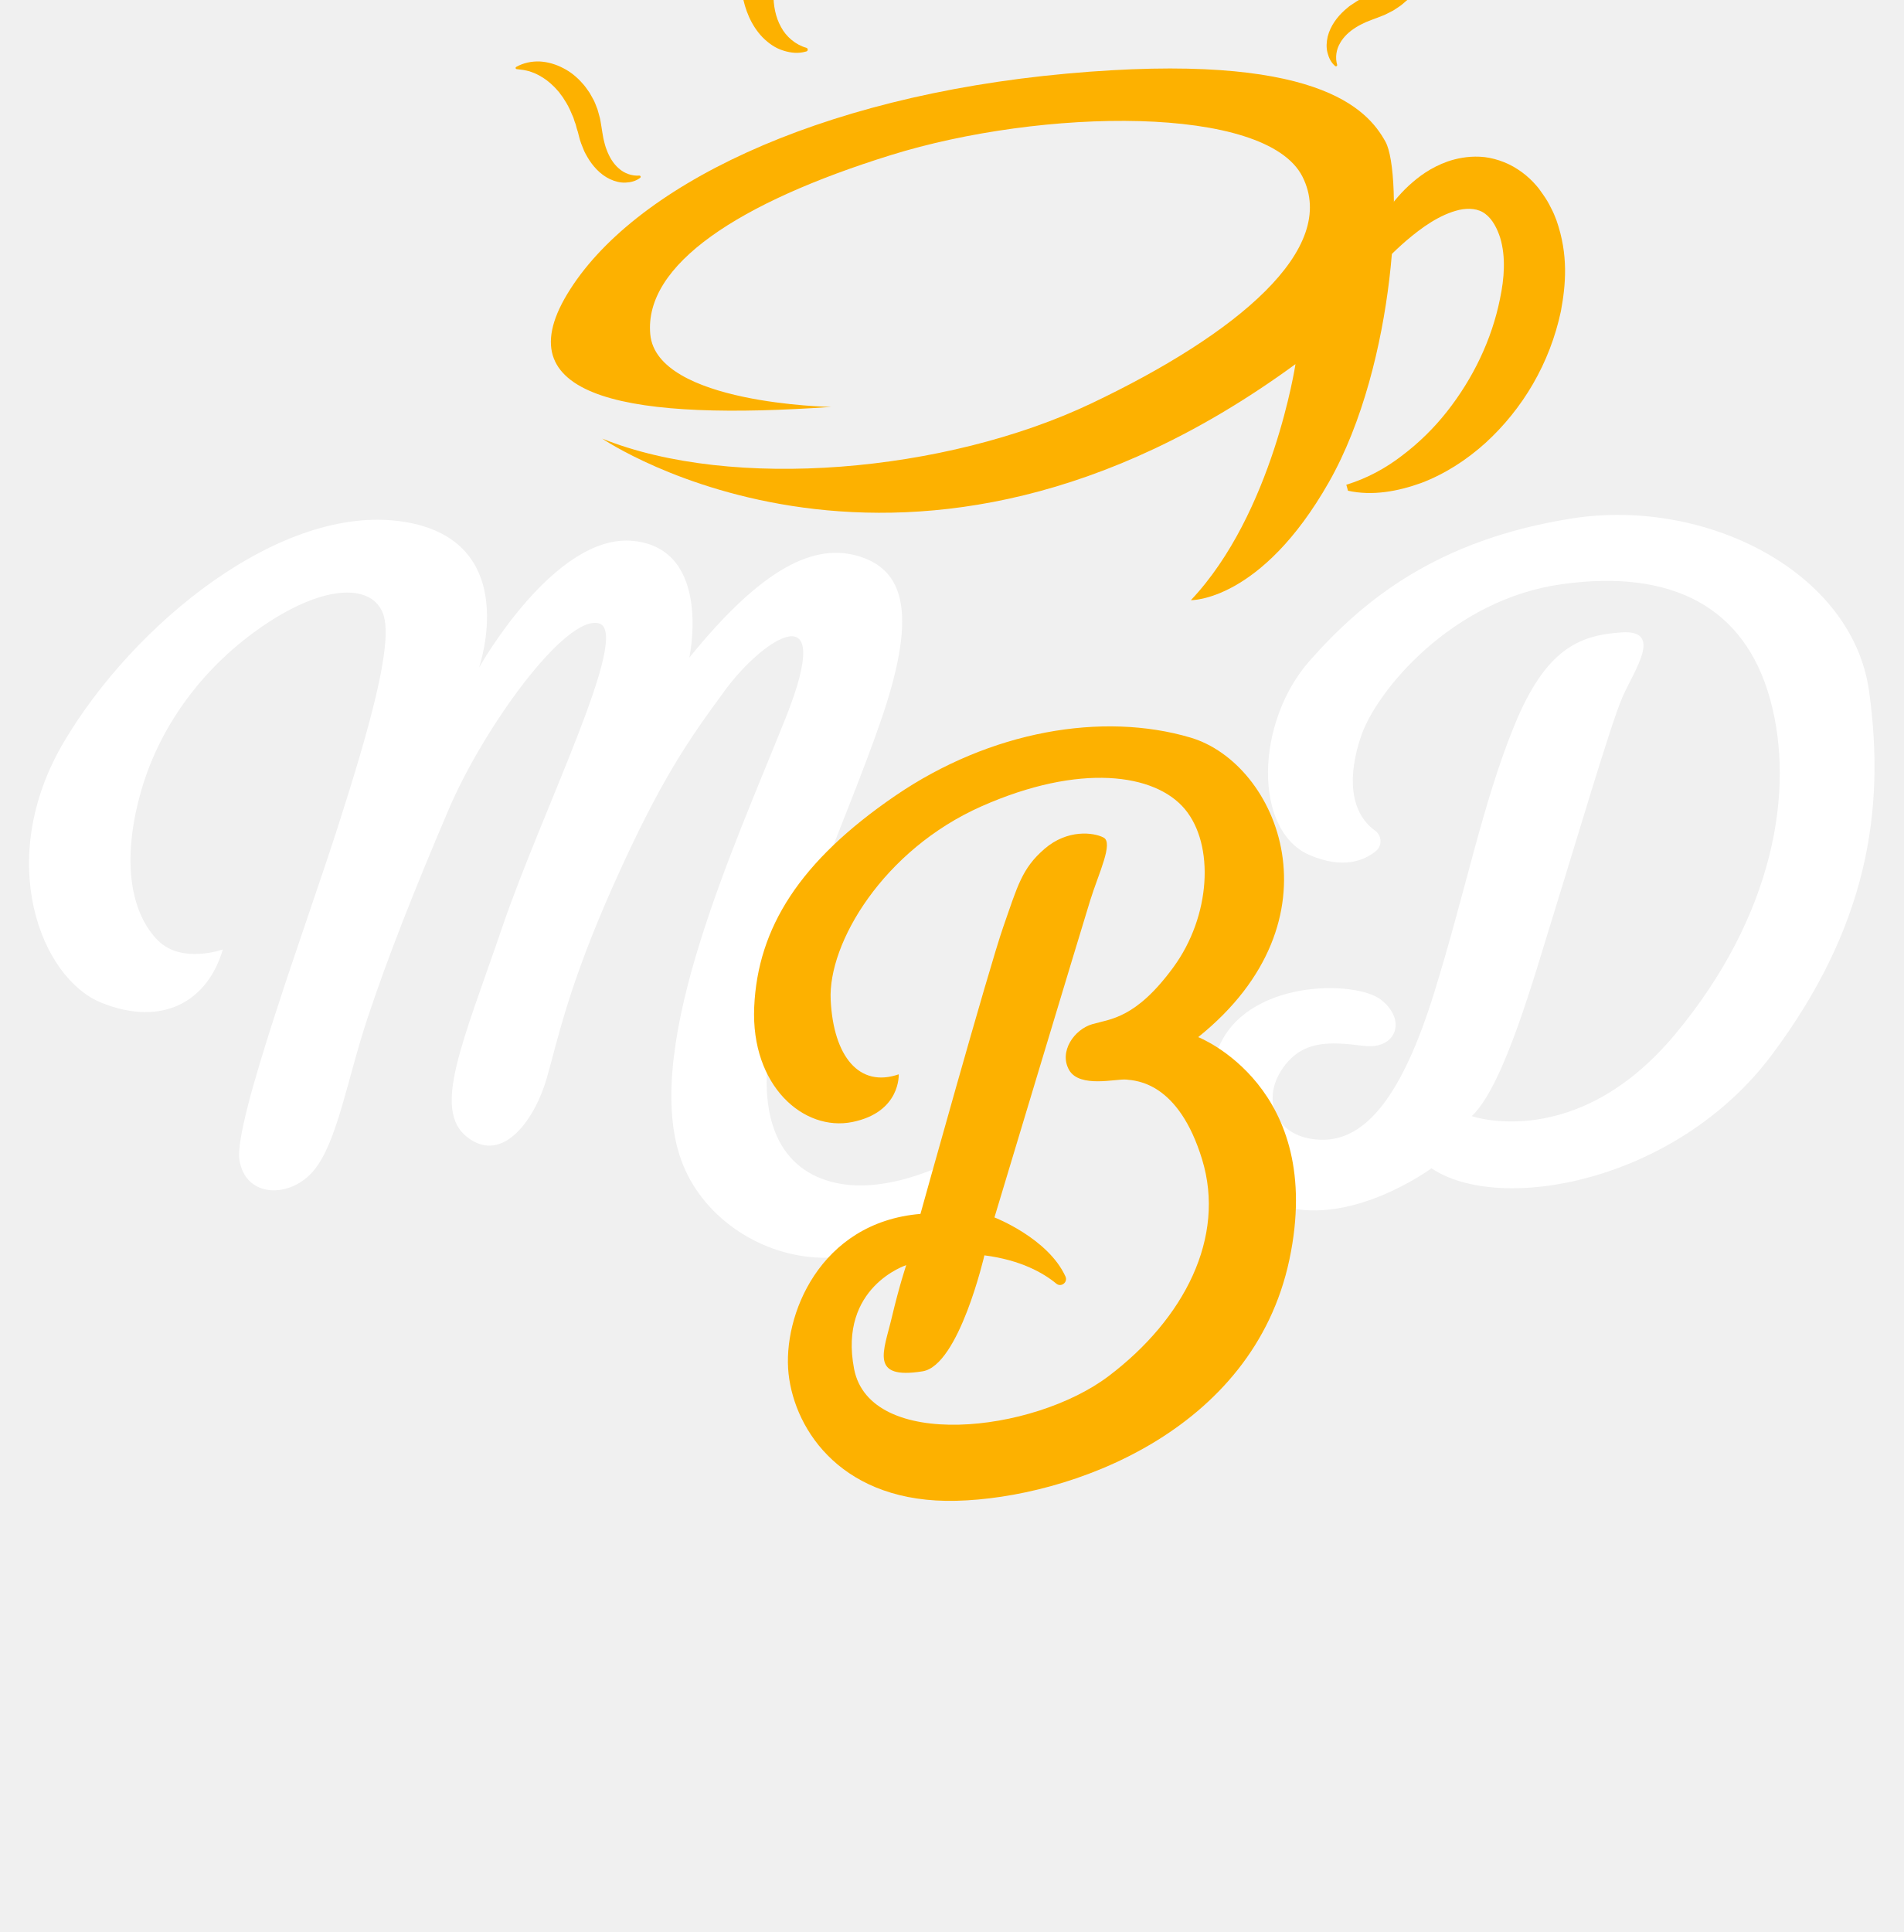
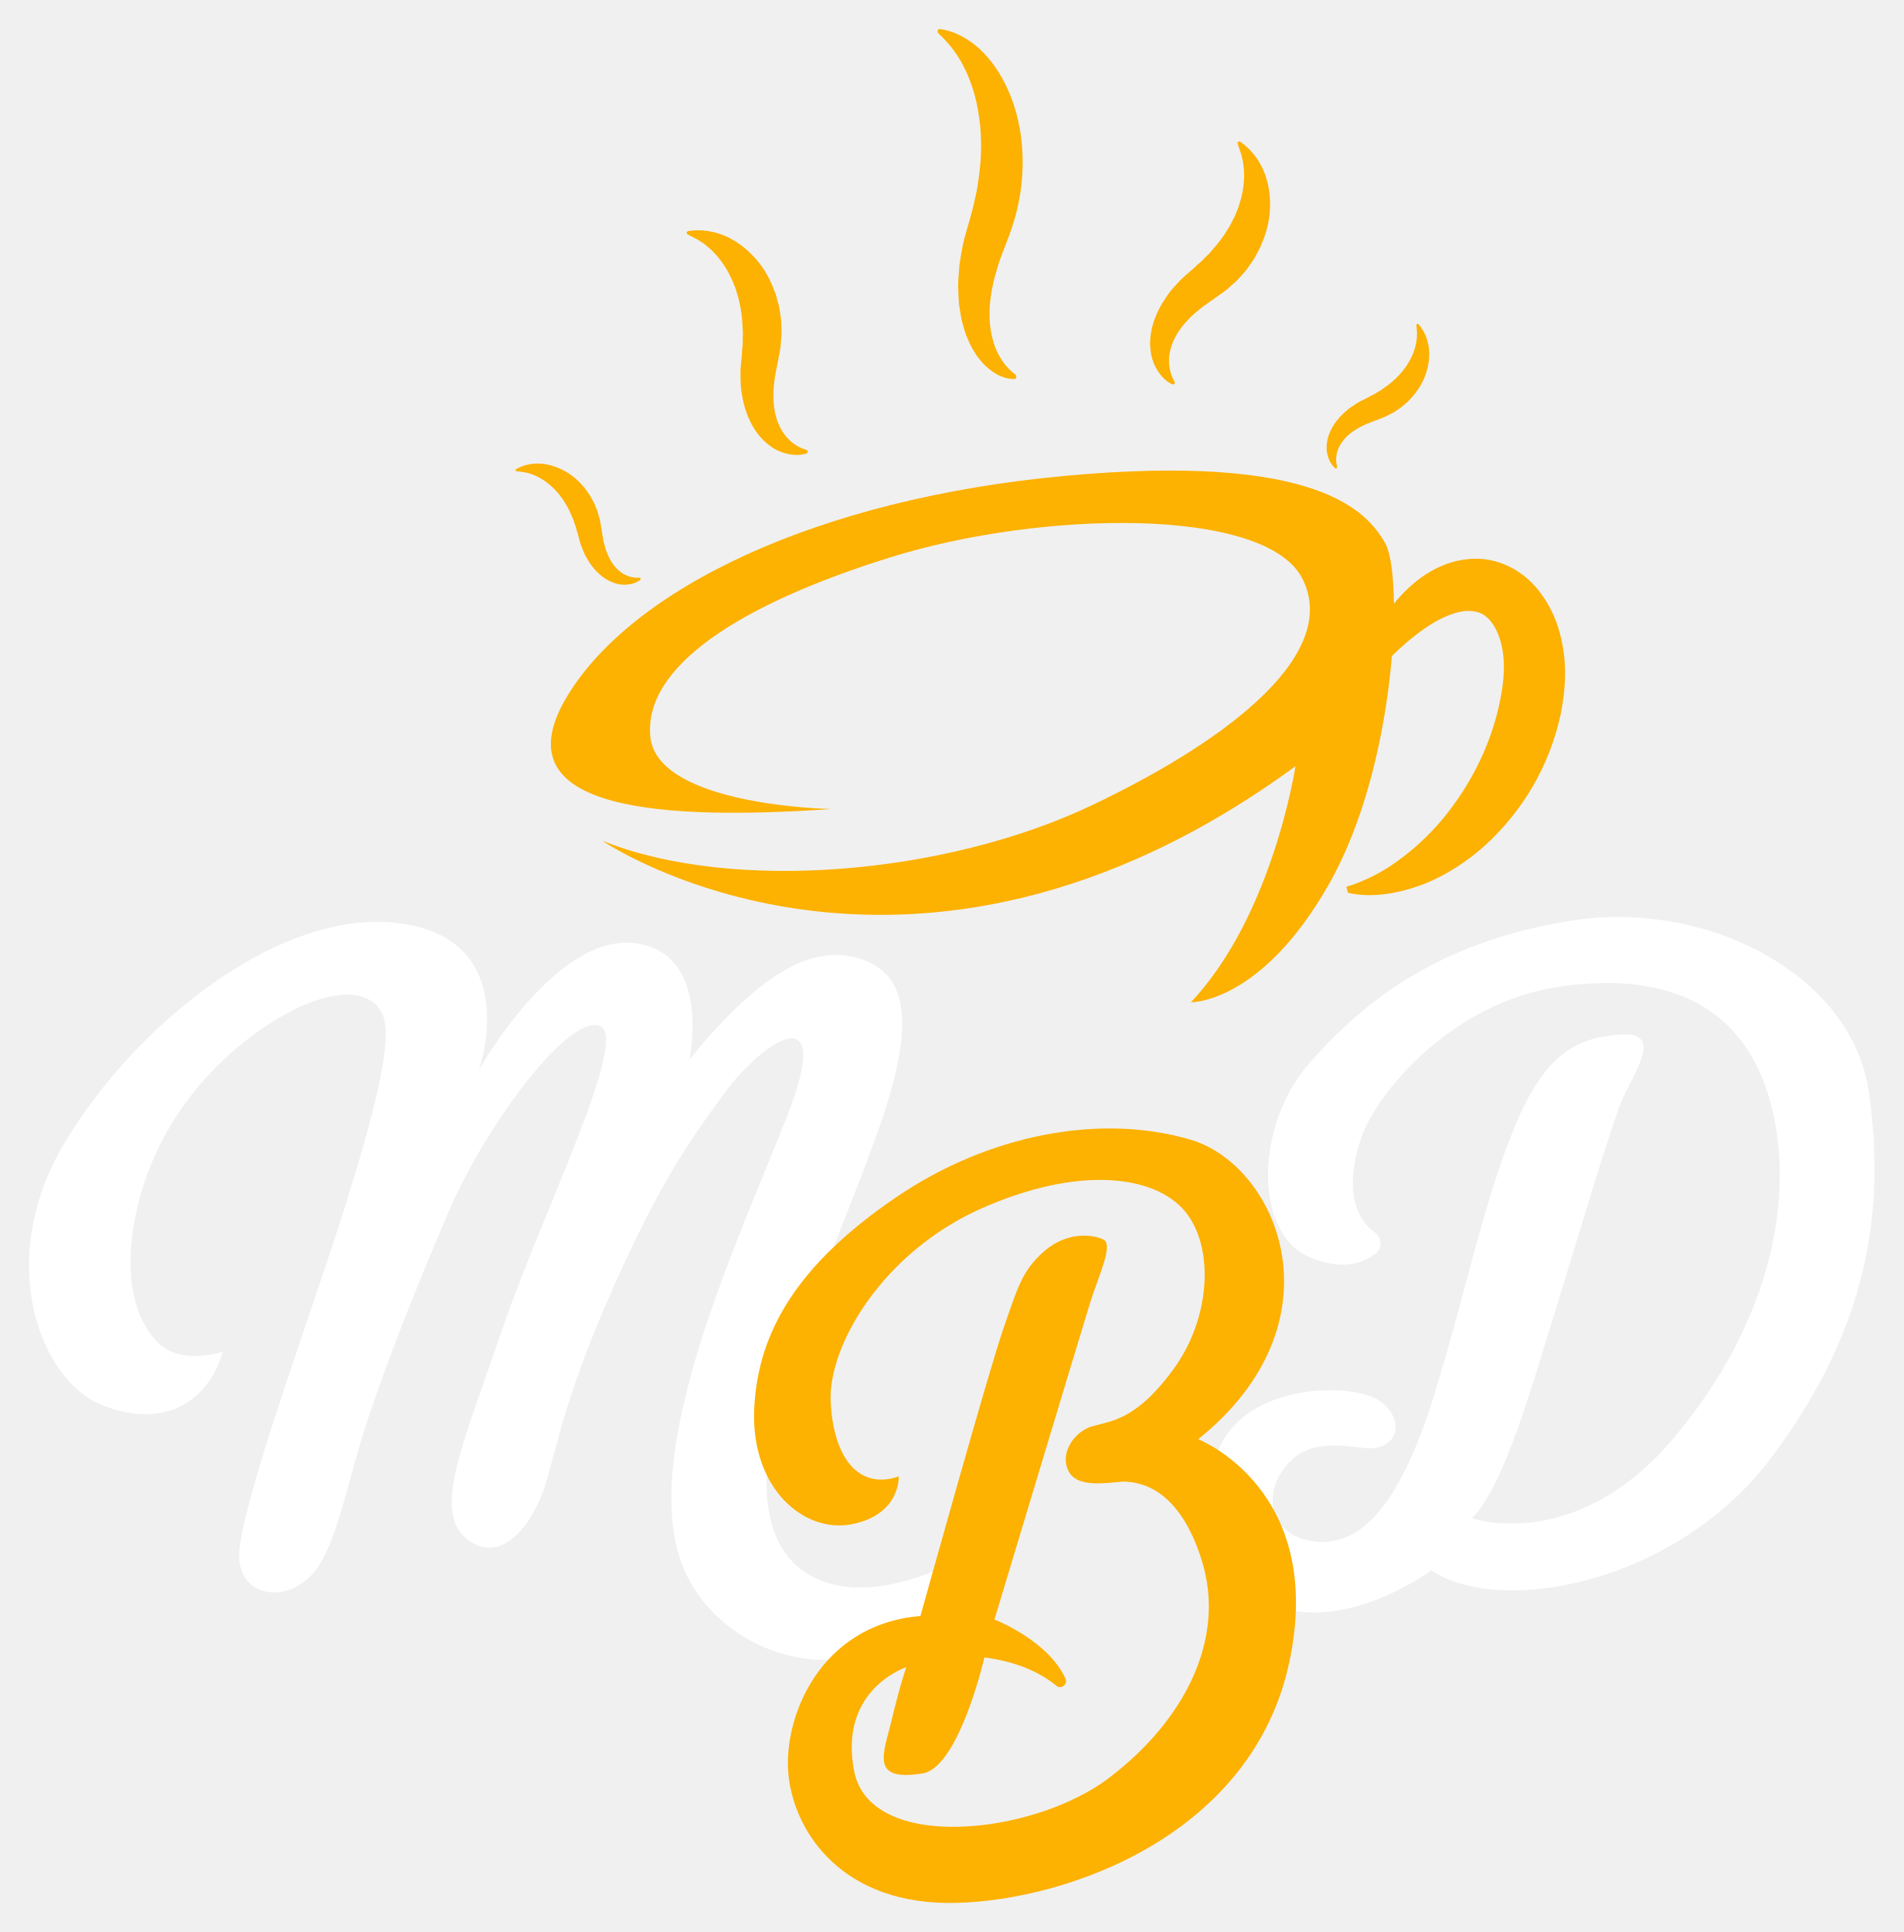
- <svg xmlns="http://www.w3.org/2000/svg" viewBox="223.08 289.23 524.54 532.33" role="img" aria-label="Morning Breakfast Delight">
+ <svg xmlns="http://www.w3.org/2000/svg" viewBox="223.08 178.44 524.54 532.33" role="img" aria-label="Morning Breakfast Delight">
  <g transform="translate(0,1000) scale(1,-1)">
    <path fill="#ffffff" fill-rule="nonzero" d="M 628.64 403.24 C 628.64 403.24 657.44 393.17 684.61 425.71 C 711.77 458.26 717.86 492.92 710.83 518.2 C 703.81 543.49 683.9 554.03 653.46 549.81 C 623.02 545.6 602.42 520.31 598.21 508.14 C 594.51 497.47 594.77 487.11 601.98 481.92 C 603.88 480.55 604.02 477.73 602.2 476.25 C 598.95 473.62 593.1 471.23 583.94 475.18 C 568.39 481.89 568.96 511.7 583.94 528.67 C 598.92 545.65 619.31 562.05 656.12 567.9 C 692.92 573.75 733.57 553.35 738.13 520.26 C 742.7 487.17 737.56 455.21 711.32 420.12 C 685.07 385.03 636.42 376.15 617.53 388.87 C 617.53 388.87 594.45 371.82 574.67 379.04 C 554.89 386.27 551.27 402.44 558.69 421.65 C 566.11 440.85 596.35 440.85 603.58 435.34 C 610.8 429.82 607.95 421.46 598.82 422.6 C 589.69 423.74 581.7 424.41 576.19 415.9 C 570.67 407.38 574.67 397.11 587.03 396.73 C 599.39 396.35 609.47 408.9 618.22 437.05 C 626.97 465.2 631.53 489.16 640.28 510.65 C 649.03 532.14 658.35 535.76 669.95 536.52 C 681.55 537.28 673.37 526.06 670.14 518.64 C 666.91 511.22 656.83 476.99 651.31 459.3 C 645.8 441.62 637.55 411.64 628.64 403.24" />
    <path fill="#fdb100" fill-rule="nonzero" d="M 389.02 589.92 C 389.02 589.92 473.31 532.36 580.06 610.44 C 580.06 610.44 573.85 569.34 551.24 545.4 C 551.24 545.4 570.55 544.97 589.27 577.92 C 607.99 610.87 609.77 662.89 604.84 671.76 C 599.91 680.62 586.12 696.78 516.95 690.48 C 447.79 684.17 397.14 659.15 379.41 629.78 C 361.67 600.42 398.13 594.91 452.12 598.65 C 452.12 598.65 404.04 599.43 402.27 618.65 C 400.49 637.86 426.7 655.01 468.48 668.01 C 510.25 681.02 571.93 682 581.98 662.1 C 592.03 642.2 564.05 618.75 523.85 599.63 C 483.65 580.52 424.84 575.47 389.02 589.92" />
    <path fill="#fdb100" fill-rule="nonzero" d="M 594.53 575.56 C 601.23 574.07 608.26 575.36 614.81 577.73 C 621.3 580.21 627.26 584.07 632.42 588.73 C 642.68 598.1 650.16 610.65 653.2 625.03 C 654.54 632.27 655.32 640.49 651.98 650.06 C 651.55 651.23 651.06 652.4 650.41 653.6 C 649.83 654.78 649.17 655.94 648.34 657.09 L 647.15 658.77 C 646.69 659.37 646.08 660.04 645.52 660.64 C 644.37 661.84 642.93 663.07 641.36 664.08 C 638.23 666.17 634.26 667.45 630.85 667.59 C 627.4 667.74 624.49 667.11 622.05 666.3 C 617.24 664.58 613.99 662.1 611.22 659.56 C 608.46 657 606.28 654.22 604.38 651.35 C 602.6 648.36 600.95 645.44 599.77 642.23 C 598.62 639.04 597.6 635.71 597.68 632.13 L 598.45 630.39 C 598.99 631.38 600.39 633.38 601.05 634.33 C 603.67 638.07 607.08 641.4 610.55 644.42 C 614.91 648.14 619.8 651.65 625.14 652.93 C 627.77 653.5 630.48 653.34 632.42 651.8 C 634.36 650.34 635.68 647.75 636.49 645.19 C 638.05 639.91 637.6 634.04 636.42 628.45 C 634.16 617.16 628.95 606.42 621.77 597.32 C 618.18 592.77 614 588.68 609.38 585.2 C 604.8 581.67 599.63 578.9 594.07 577.21 Z" />
    <path fill="#fdb100" fill-rule="nonzero" d="M 502.35 717.12 C 499.97 717.18 497.64 718.21 495.54 719.96 C 495.03 720.41 494.47 720.85 494 721.39 C 493.54 721.92 493.07 722.48 492.6 723.07 C 492.12 723.65 491.78 724.31 491.36 724.96 C 490.96 725.62 490.57 726.3 490.26 727.01 C 489.93 727.71 489.63 728.45 489.33 729.19 C 489.04 729.94 488.84 730.68 488.6 731.45 C 488.38 732.21 488.14 733.01 488 733.77 L 487.6 736.09 C 487.49 736.86 487.31 737.7 487.29 738.44 L 487.18 740.73 L 487.1 743.05 C 487.11 743.78 487.17 744.51 487.22 745.25 L 487.38 747.46 L 487.47 748.57 L 487.62 749.62 C 487.84 751.01 488.1 752.39 488.35 753.79 C 488.62 755.17 488.97 756.43 489.35 757.73 L 489.9 759.66 L 490.19 760.64 L 490.37 761.32 C 490.85 763.08 491.36 764.77 491.68 766.5 C 491.91 767.35 492.05 768.2 492.24 769.04 C 492.37 769.89 492.55 770.73 492.64 771.57 C 493.67 778.27 493.79 784.84 492.49 791.66 C 491.87 795.1 490.83 798.53 489.24 801.99 C 487.62 805.47 485.4 808.88 481.91 812.13 L 481.66 812.36 C 481.42 812.59 481.36 813.01 481.54 813.31 C 481.66 813.49 481.84 813.58 482.02 813.56 C 485.99 813.04 489.84 811.01 493.07 808.03 C 496.29 805.02 498.93 801.12 500.85 796.78 C 504.75 788.09 505.68 777.84 504.25 768.45 C 503.54 763.73 502.2 759.22 500.51 754.97 C 499.71 752.85 498.91 750.85 498.2 748.75 C 497.59 746.62 496.89 744.51 496.52 742.31 C 495.64 737.95 495.4 733.34 496.38 729.01 C 496.87 726.86 497.62 724.76 498.76 722.95 C 499.85 721.15 501.27 719.49 502.82 718.42 C 503.1 718.23 503.21 717.8 503.06 717.47 C 502.96 717.24 502.77 717.11 502.57 717.12 Z" />
    <path fill="#fdb100" fill-rule="nonzero" d="M 445.09 696.55 C 443.07 695.97 440.99 696.17 438.91 696.84 C 436.8 697.47 434.9 698.81 433.27 700.43 C 430.02 703.77 428.33 708.22 427.62 712.34 C 427.48 713.36 427.24 714.47 427.21 715.46 C 427.16 716.46 427.15 717.48 427.13 718.5 C 427.11 719.52 427.2 720.47 427.29 721.45 L 427.44 722.92 L 427.51 723.65 L 427.53 724.16 C 427.53 725.45 427.85 726.71 427.73 727.93 C 427.74 728.55 427.78 729.16 427.81 729.76 L 427.7 731.54 C 427.63 733.9 427.33 736.18 426.79 738.38 C 426.62 739.55 426.16 740.55 425.9 741.72 C 425.46 742.76 425.1 743.91 424.56 744.97 C 423.54 747.13 422.23 749.27 420.42 751.32 C 419.96 751.79 419.48 752.36 418.95 752.83 L 417.24 754.28 C 416.62 754.71 415.95 755.16 415.22 755.6 L 412.86 756.83 L 412.56 756.98 C 412.33 757.1 412.23 757.39 412.36 757.63 C 412.43 757.77 412.56 757.86 412.71 757.89 C 416.08 758.44 419.59 757.92 422.74 756.62 C 425.89 755.27 428.66 753.17 430.95 750.66 C 433.28 748.16 435.04 745.17 436.25 742 C 436.95 740.44 437.29 738.77 437.75 737.13 L 438.15 734.62 L 438.33 733.35 L 438.39 732.08 L 438.45 729.54 L 438.24 727.01 C 438.18 725.31 437.72 723.68 437.45 722.02 C 437.15 720.38 436.79 718.84 436.54 717.24 C 436.37 715.65 436.15 714.05 436.2 712.46 C 436.2 709.28 436.76 706.08 438.28 703.36 C 439.71 700.63 442.33 698.43 445.28 697.6 C 445.56 697.52 445.72 697.24 445.64 696.96 C 445.59 696.78 445.45 696.65 445.28 696.6 Z" />
    <path fill="#fdb100" fill-rule="nonzero" d="M 545.86 715.78 C 544 716.75 542.63 718.34 541.6 720.26 C 540.51 722.18 540.07 724.46 540 726.76 C 539.96 731.42 541.82 735.8 544.15 739.27 C 544.75 740.11 545.35 741.07 546.01 741.8 C 546.67 742.57 547.36 743.31 548.06 744.06 C 548.75 744.81 549.47 745.43 550.21 746.08 L 551.33 747.04 L 551.89 747.52 L 552.26 747.87 C 553.14 748.8 554.25 749.49 555.01 750.46 C 555.44 750.9 555.89 751.31 556.33 751.73 L 557.48 753.09 C 559.07 754.84 560.42 756.7 561.55 758.66 C 562.24 759.62 562.6 760.67 563.21 761.69 C 563.62 762.75 564.16 763.82 564.49 764.96 C 565.25 767.23 565.79 769.68 565.9 772.41 C 565.89 773.07 565.93 773.81 565.88 774.52 L 565.64 776.75 C 565.49 777.49 565.32 778.28 565.1 779.1 L 564.23 781.62 L 564.13 781.93 C 564.04 782.19 564.17 782.46 564.43 782.55 C 564.58 782.6 564.74 782.57 564.86 782.49 C 567.67 780.56 569.86 777.76 571.23 774.64 C 572.58 771.49 573.13 768.05 573.05 764.65 C 573 761.24 572.2 757.87 570.89 754.74 C 570.32 753.13 569.41 751.68 568.61 750.18 L 567.16 748.09 L 566.42 747.05 L 565.58 746.09 L 563.87 744.22 L 561.97 742.53 C 560.75 741.34 559.29 740.48 557.94 739.46 C 556.6 738.49 555.27 737.63 553.99 736.64 C 552.76 735.61 551.49 734.61 550.43 733.42 C 548.24 731.13 546.43 728.43 545.65 725.41 C 544.79 722.45 545.17 719.05 546.73 716.41 C 546.87 716.16 546.79 715.85 546.54 715.7 C 546.38 715.61 546.19 715.61 546.04 715.69 Z" />
    <path fill="#fdb100" fill-rule="nonzero" d="M 399.37 661.69 C 398.25 660.87 396.92 660.52 395.48 660.46 C 394.02 660.38 392.54 660.77 391.16 661.41 C 388.38 662.73 386.33 665.11 384.94 667.5 C 384.62 668.1 384.22 668.73 383.98 669.34 C 383.72 669.95 383.48 670.58 383.23 671.21 C 382.99 671.83 382.83 672.44 382.66 673.07 L 382.42 674.01 L 382.3 674.48 L 382.19 674.8 C 381.9 675.6 381.81 676.46 381.45 677.19 C 381.32 677.57 381.21 677.95 381.09 678.34 L 380.61 679.42 C 380.04 680.86 379.33 682.21 378.49 683.45 C 378.12 684.13 377.61 684.65 377.18 685.31 C 376.67 685.86 376.19 686.49 375.61 687.02 C 374.49 688.13 373.19 689.16 371.6 690.01 C 371.2 690.2 370.78 690.45 370.34 690.62 L 368.95 691.13 C 368.47 691.25 367.95 691.38 367.4 691.48 L 365.65 691.7 L 365.44 691.73 C 365.26 691.75 365.14 691.91 365.16 692.09 C 365.17 692.19 365.23 692.28 365.32 692.33 C 367.28 693.44 369.57 693.92 371.82 693.83 C 374.08 693.71 376.28 693.04 378.27 692 C 380.28 690.99 382.06 689.53 383.53 687.85 C 384.32 687.04 384.91 686.08 385.57 685.17 L 386.39 683.7 L 386.79 682.96 L 387.12 682.19 L 387.73 680.62 L 388.18 679.01 C 388.53 677.95 388.62 676.83 388.83 675.74 C 389.02 674.66 389.14 673.62 389.36 672.57 C 389.61 671.54 389.84 670.5 390.24 669.52 C 390.96 667.56 392.04 665.7 393.6 664.36 C 395.1 663 397.23 662.23 399.25 662.39 C 399.44 662.4 399.6 662.26 399.62 662.07 C 399.63 661.95 399.57 661.84 399.48 661.77 Z" />
    <path fill="#fdb100" fill-rule="nonzero" d="M 590.88 692.67 C 589.85 693.6 589.24 694.83 588.89 696.23 C 588.51 697.64 588.6 699.17 588.93 700.65 C 589.67 703.64 591.57 706.13 593.63 707.98 C 594.16 708.41 594.7 708.93 595.24 709.29 C 595.79 709.67 596.35 710.03 596.92 710.4 C 597.48 710.77 598.04 711.05 598.63 711.34 L 599.5 711.77 L 599.94 711.99 L 600.23 712.15 C 600.95 712.6 601.77 712.86 602.41 713.36 C 602.76 713.57 603.11 713.76 603.47 713.95 L 604.42 714.64 C 605.72 715.5 606.9 716.46 607.94 717.53 C 608.53 718.03 608.94 718.64 609.5 719.2 C 609.93 719.81 610.45 720.41 610.85 721.08 C 611.71 722.41 612.45 723.89 612.97 725.62 C 613.07 726.04 613.22 726.51 613.3 726.97 L 613.52 728.44 C 613.54 728.93 613.56 729.47 613.55 730.03 L 613.41 731.78 L 613.39 732 C 613.38 732.18 613.51 732.33 613.69 732.35 C 613.79 732.35 613.89 732.31 613.96 732.24 C 615.44 730.54 616.38 728.39 616.75 726.17 C 617.09 723.94 616.88 721.65 616.27 719.49 C 615.69 717.31 614.62 715.28 613.27 713.49 C 612.64 712.56 611.83 711.78 611.07 710.95 L 609.8 709.85 L 609.15 709.31 L 608.46 708.83 L 607.06 707.91 L 605.57 707.14 C 604.59 706.58 603.52 706.27 602.49 705.84 C 601.47 705.44 600.48 705.11 599.5 704.69 C 598.54 704.22 597.57 703.79 596.69 703.21 C 594.91 702.1 593.32 700.67 592.33 698.86 C 591.29 697.11 590.97 694.87 591.54 692.93 C 591.59 692.75 591.49 692.56 591.31 692.51 C 591.19 692.47 591.07 692.5 590.98 692.58 Z" />
    <path fill="#ffffff" fill-rule="nonzero" d="M 284.48 449.16 C 284.48 449.16 273.14 445.11 266.61 451.63 C 260.09 458.16 256.31 471.07 261.4 490.76 C 266.48 510.46 279.27 527.42 296.22 538.76 C 313.18 550.11 325.83 549.72 328.7 541.5 C 331.57 533.29 324.53 509.03 316.18 482.94 C 307.83 456.85 287.48 401.81 289.05 391.24 C 290.61 380.68 303.01 380.42 309.53 388.24 C 316.05 396.07 318.79 413.55 324.4 430.37 C 330.01 447.2 337.11 465.2 346.7 487.7 C 356.29 510.2 378.79 541.31 388.05 539.03 C 397.31 536.74 372.53 487.63 361.57 455.55 C 350.61 423.46 342.01 404.94 351.92 397.37 C 361.83 389.81 370.57 402.72 373.7 413.55 C 376.83 424.37 379.57 438.85 392.35 467.42 C 405.14 495.98 412.83 506.94 423.01 520.76 C 433.18 534.59 453.79 548.55 439.57 512.94 C 425.35 477.33 400.44 423.46 410.35 392.42 C 420.27 361.37 470.55 348.79 488.35 392.42 C 488.35 392.42 471.33 382.44 456.07 384.39 C 440.81 386.35 431.42 398.29 435.14 422.94 C 438.85 447.59 455.68 483 465.66 511.76 C 475.64 540.53 472.8 553.24 460.23 557.35 C 447.66 561.46 433.18 554.42 413.03 529.57 C 413.03 529.57 419.48 559.37 397.7 561.72 C 375.92 564.07 355.05 526.76 355.05 526.76 C 355.05 526.76 367.44 562.11 333.92 567.07 C 300.4 572.03 259.83 538.76 240.66 506.29 C 221.48 473.81 234.32 441.2 251.03 434.48 C 268.05 427.63 280.38 435.07 284.48 449.16" />
    <path fill="#fdb100" fill-rule="nonzero" d="M 553.26 425.01 C 593.46 457.28 575.3 500.39 551.14 507.54 C 526.97 514.69 496.05 509.47 469.76 491.5 C 443.48 473.52 431.88 455.16 430.91 433.32 C 429.95 411.48 444.64 398.91 457.97 401.62 C 471.31 404.33 470.73 414.76 470.73 414.76 C 459.91 410.99 452.75 419.59 451.98 435.25 C 451.21 450.91 466.48 476.61 493.54 488.6 C 520.6 500.58 541.37 497.68 549.59 487.82 C 557.8 477.97 556.74 458.35 546.4 444.24 C 536.06 430.13 529.1 430.03 524.08 428.58 C 519.05 427.13 514.8 420.95 517.7 415.92 C 520.6 410.9 530.74 413.6 533.45 413.31 C 536.16 413.02 547.83 412.64 554.35 391.25 C 560.87 369.86 549.5 347.47 528.62 331.64 C 507.73 315.81 462.78 311.04 458.43 333.6 C 454.09 356.16 472.8 362.18 472.8 362.18 C 472.8 362.18 470.97 356.83 468.79 347.64 C 466.62 338.45 462.6 330.56 477.32 332.93 C 487.35 334.55 494.34 364.88 494.34 364.88 C 504.38 363.59 510.59 360.03 514.15 357.09 C 515.49 355.98 517.4 357.47 516.68 359.05 C 511.86 369.63 497.11 375.33 497.11 375.33 C 497.11 375.33 521.18 455.26 523.5 462.7 C 525.81 470.14 529.97 478.55 527.17 480 C 524.37 481.45 517.21 482.31 510.93 476.9 C 504.65 471.49 503.49 466.66 499.53 455.35 C 495.57 444.04 476.72 376.3 476.72 376.3 C 448.89 373.98 438.64 348.08 440.38 332.23 C 442.12 316.38 455.46 296.47 486.58 297.25 C 517.7 298.02 568.34 316.19 578.39 363.74 C 588.44 411.28 553.26 425.01 553.26 425.01" />
  </g>
</svg>
